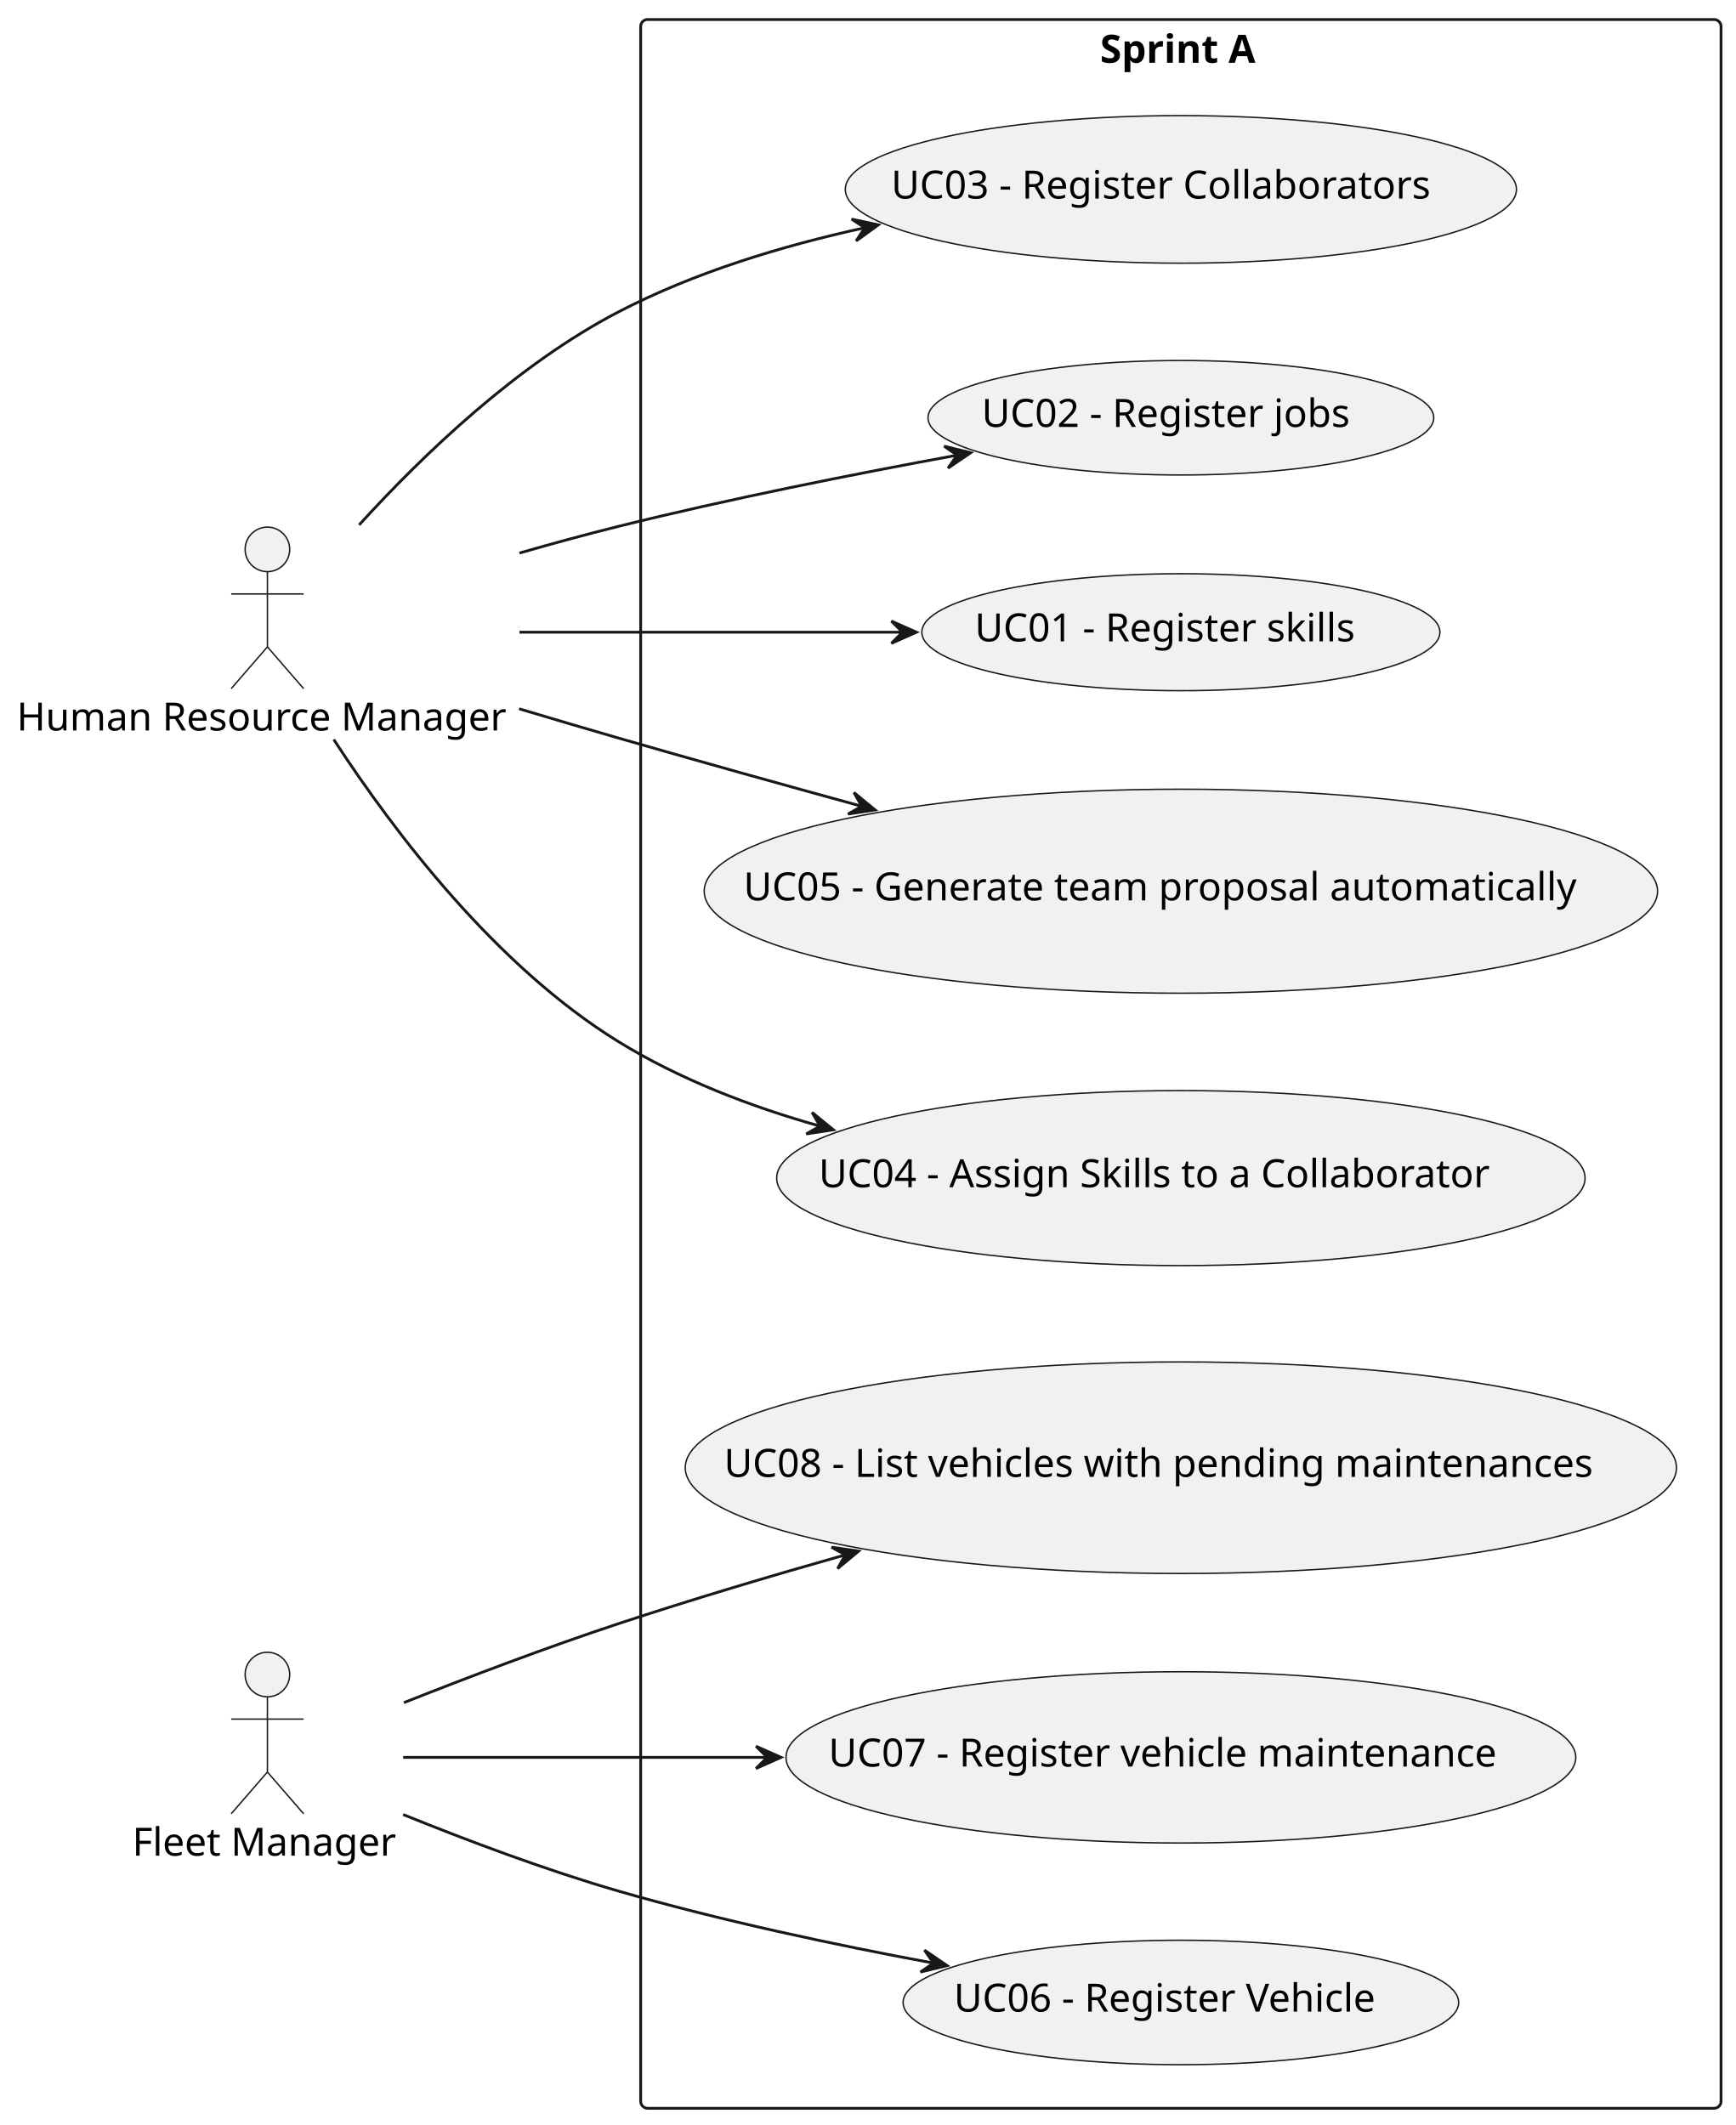
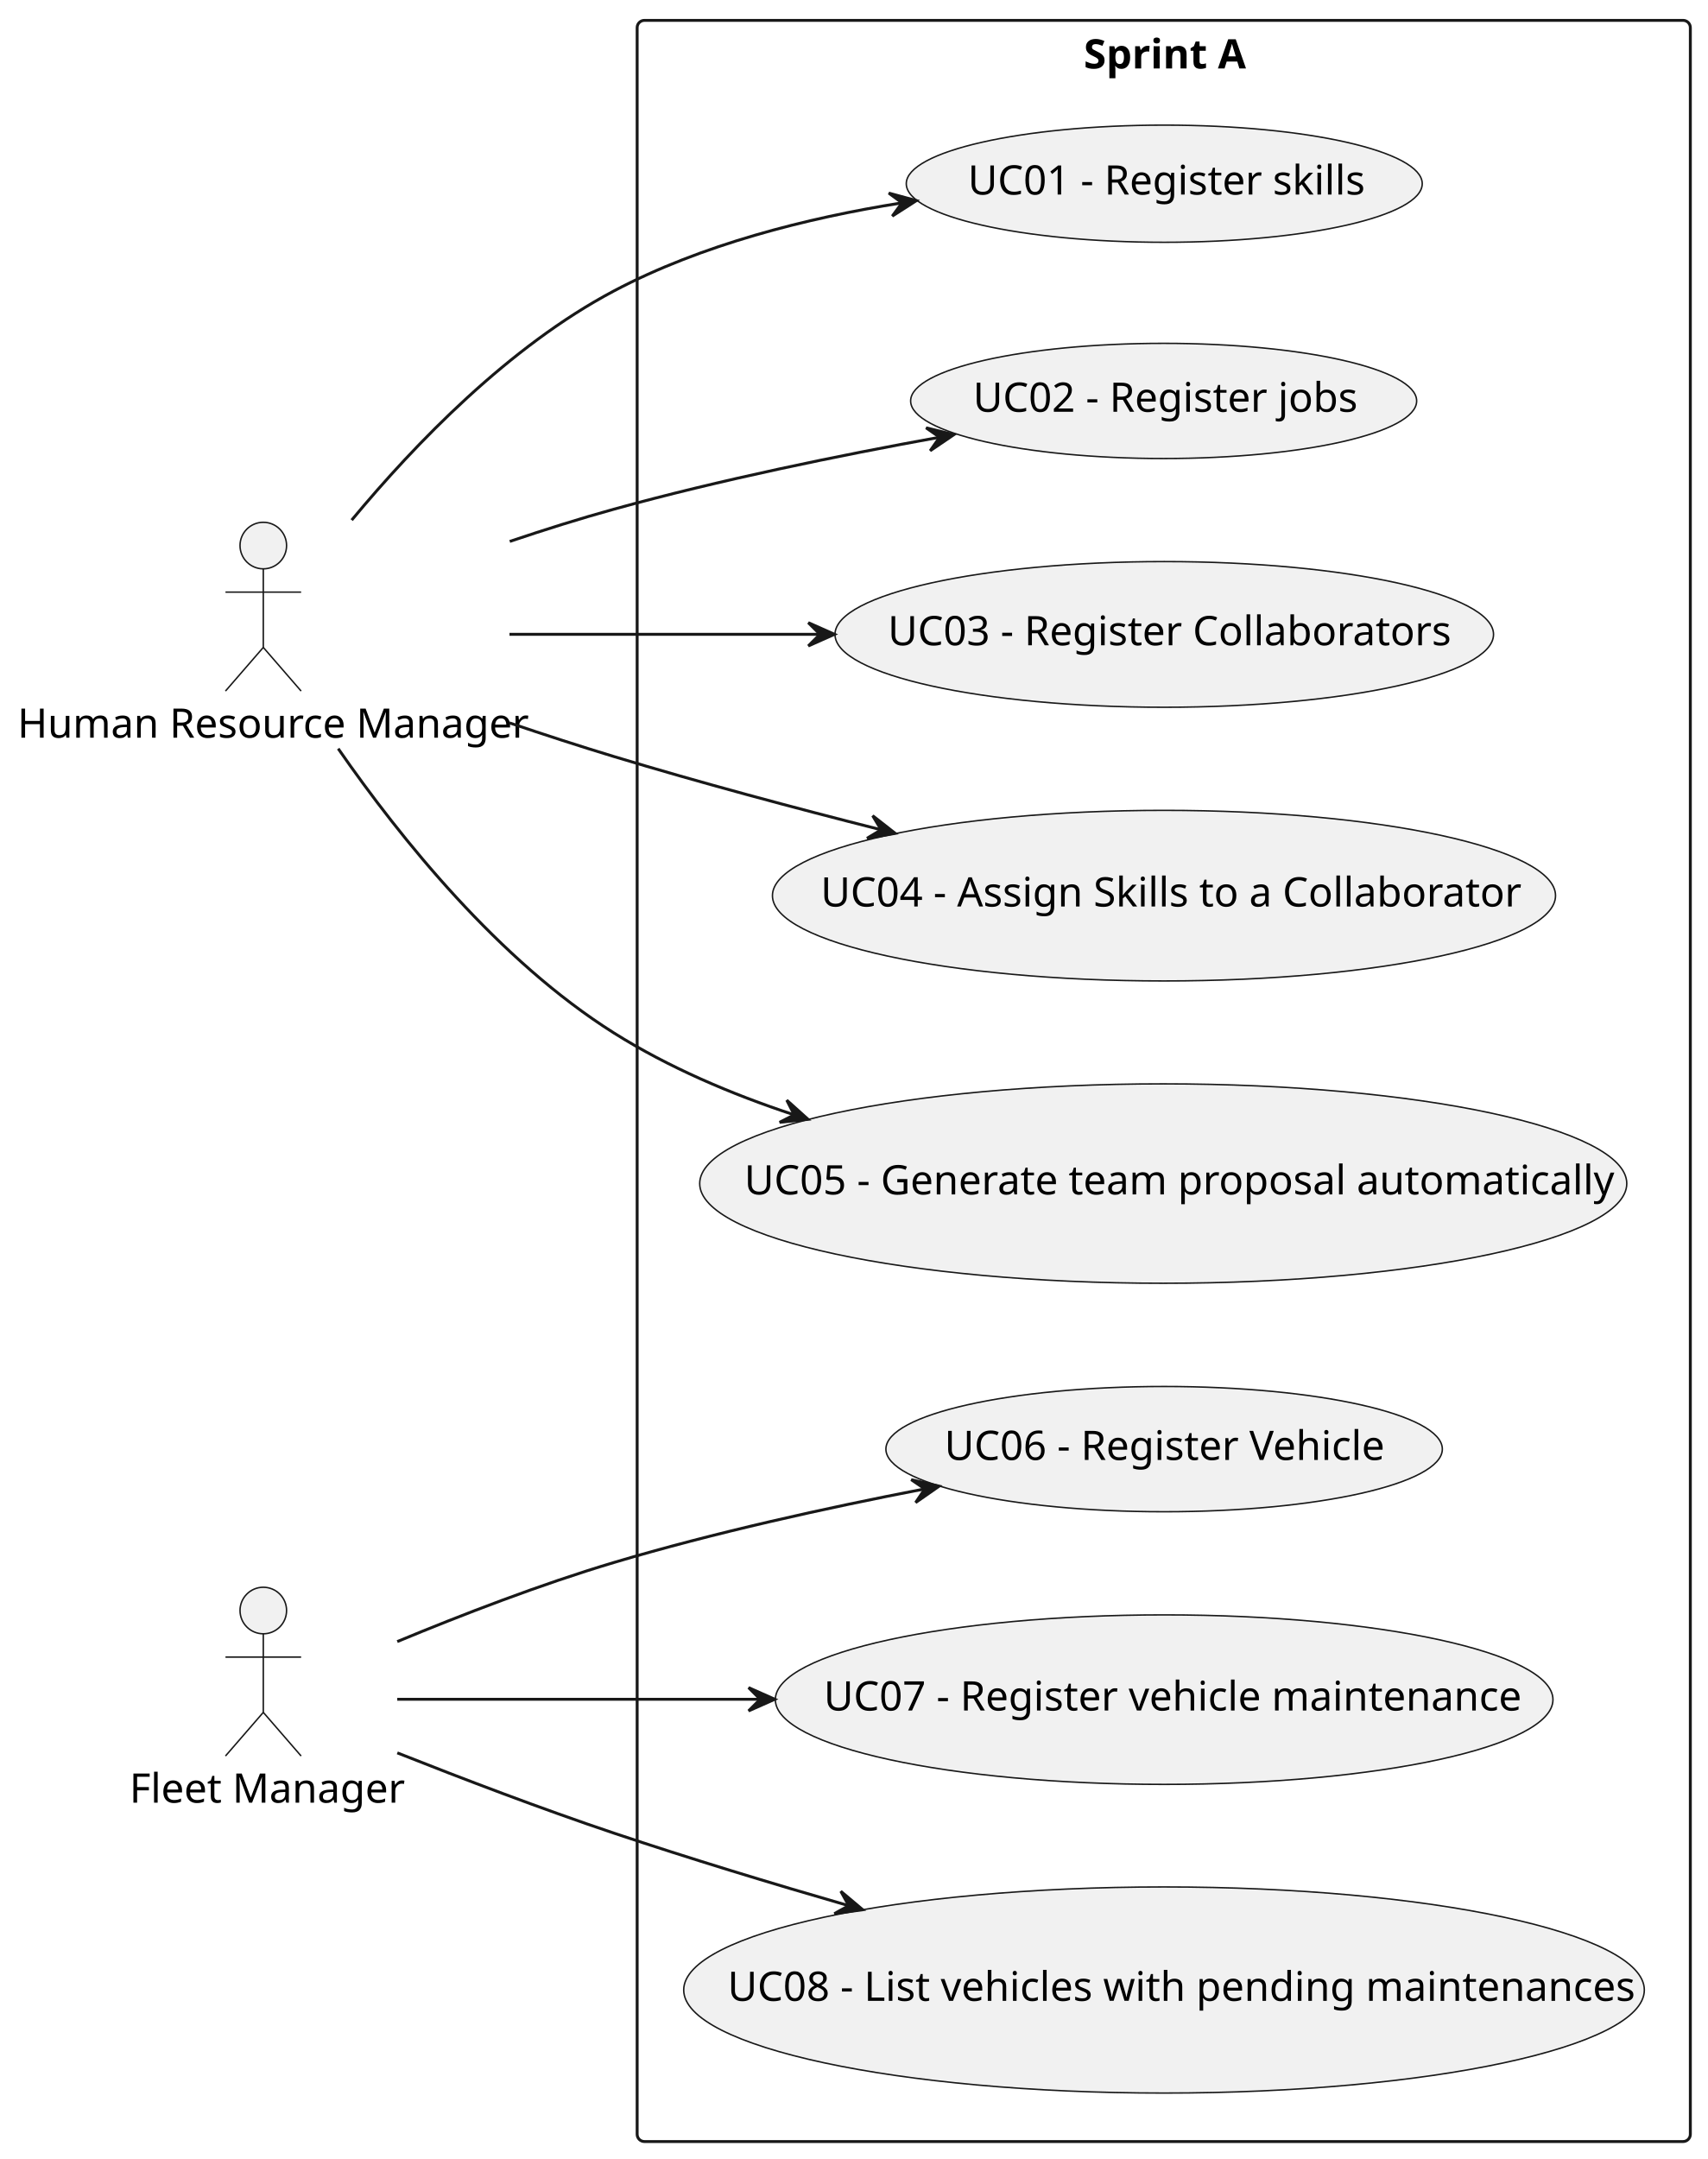
- <svg xmlns="http://www.w3.org/2000/svg" contentStyleType="text/css" height="763px" preserveAspectRatio="none" style="width:623px;height:763px;background:#FFFFFF;" version="1.1" viewBox="0 0 623 763" width="623px" zoomAndPan="magnify">
+ <svg xmlns="http://www.w3.org/2000/svg" contentStyleType="text/css" height="742px" preserveAspectRatio="none" style="width:587px;height:742px;background:#FFFFFF;" version="1.1" viewBox="0 0 587 742" width="587px" zoomAndPan="magnify">
  <defs />
  <g>
    <g id="cluster_Sprint A">
-       <rect fill="none" height="750" rx="2.5" ry="2.5" style="stroke:#181818;stroke-width:1.0;" width="387.85" x="230" y="7" />
-       <text fill="#000000" font-family="sans-serif" font-size="14" font-weight="bold" lengthAdjust="spacing" textLength="58" x="394.925" y="22.535">Sprint A</text>
+       <rect fill="none" height="729" rx="2.5" ry="2.5" style="stroke:#181818;stroke-width:1.0;" width="362" x="219" y="7" />
+       <text fill="#000000" font-family="sans-serif" font-size="14" font-weight="bold" lengthAdjust="spacing" textLength="55" x="372.5" y="23.533">Sprint A</text>
    </g>
    <g id="elem_UC01">
-       <ellipse cx="423.925" cy="226.999" fill="#F1F1F1" rx="92.995" ry="20.999" style="stroke:#181818;stroke-width:0.5;" />
-       <text fill="#000000" font-family="sans-serif" font-size="14" lengthAdjust="spacing" textLength="148" x="349.925" y="230.29">UC01 - Register skills</text>
+       <ellipse cx="400.176" cy="63.135" fill="#F1F1F1" rx="88.676" ry="20.135" style="stroke:#181818;stroke-width:0.5;" />
+       <text fill="#000000" font-family="sans-serif" font-size="14" lengthAdjust="spacing" textLength="135" x="332.676" y="66.864">UC01 - Register skills</text>
    </g>
    <g id="elem_UC02">
-       <ellipse cx="423.93" cy="149.996" fill="#F1F1F1" rx="90.78" ry="20.556" style="stroke:#181818;stroke-width:0.5;" />
-       <text fill="#000000" font-family="sans-serif" font-size="14" lengthAdjust="spacing" textLength="143" x="352.43" y="153.287">UC02 - Register jobs</text>
+       <ellipse cx="399.966" cy="137.793" fill="#F1F1F1" rx="86.966" ry="19.793" style="stroke:#181818;stroke-width:0.5;" />
+       <text fill="#000000" font-family="sans-serif" font-size="14" lengthAdjust="spacing" textLength="131" x="334.466" y="141.522">UC02 - Register jobs</text>
    </g>
    <g id="elem_UC03">
-       <ellipse cx="423.93" cy="68.004" fill="#F1F1F1" rx="120.47" ry="26.494" style="stroke:#181818;stroke-width:0.5;" />
-       <text fill="#000000" font-family="sans-serif" font-size="14" lengthAdjust="spacing" textLength="208" x="319.93" y="71.295">UC03 - Register Collaborators</text>
+       <ellipse cx="400.177" cy="218.036" fill="#F1F1F1" rx="113.177" ry="25.035" style="stroke:#181818;stroke-width:0.5;" />
+       <text fill="#000000" font-family="sans-serif" font-size="14" lengthAdjust="spacing" textLength="190" x="305.177" y="221.764">UC03 - Register Collaborators</text>
    </g>
    <g id="elem_UC04">
-       <ellipse cx="423.93" cy="423.002" fill="#F1F1F1" rx="145.11" ry="31.422" style="stroke:#181818;stroke-width:0.5;" />
-       <text fill="#000000" font-family="sans-serif" font-size="14" lengthAdjust="spacing" textLength="260" x="293.93" y="426.293">UC04 - Assign Skills to a Collaborator</text>
+       <ellipse cx="400.083" cy="307.817" fill="#F1F1F1" rx="134.583" ry="29.317" style="stroke:#181818;stroke-width:0.5;" />
+       <text fill="#000000" font-family="sans-serif" font-size="14" lengthAdjust="spacing" textLength="236" x="282.083" y="311.545">UC04 - Assign Skills to a Collaborator</text>
    </g>
    <g id="elem_UC05">
-       <ellipse cx="423.931" cy="319.996" fill="#F1F1F1" rx="171.131" ry="36.626" style="stroke:#181818;stroke-width:0.5;" />
-       <text fill="#000000" font-family="sans-serif" font-size="14" lengthAdjust="spacing" textLength="314" x="266.931" y="323.287">UC05 - Generate team proposal automatically</text>
+       <ellipse cx="399.827" cy="406.765" fill="#F1F1F1" rx="159.327" ry="34.265" style="stroke:#181818;stroke-width:0.5;" />
+       <text fill="#000000" font-family="sans-serif" font-size="14" lengthAdjust="spacing" textLength="288" x="255.827" y="410.494">UC05 - Generate team proposal automatically</text>
    </g>
    <g id="elem_UC06">
-       <ellipse cx="423.933" cy="719.005" fill="#F1F1F1" rx="99.723" ry="22.345" style="stroke:#181818;stroke-width:0.5;" />
-       <text fill="#000000" font-family="sans-serif" font-size="14" lengthAdjust="spacing" textLength="163" x="342.433" y="722.296">UC06 - Register Vehicle</text>
+       <ellipse cx="400.13" cy="498.026" fill="#F1F1F1" rx="95.63" ry="21.526" style="stroke:#181818;stroke-width:0.5;" />
+       <text fill="#000000" font-family="sans-serif" font-size="14" lengthAdjust="spacing" textLength="151" x="324.63" y="501.755">UC06 - Register Vehicle</text>
    </g>
    <g id="elem_UC07">
-       <ellipse cx="423.934" cy="631.003" fill="#F1F1F1" rx="141.764" ry="30.753" style="stroke:#181818;stroke-width:0.5;" />
-       <text fill="#000000" font-family="sans-serif" font-size="14" lengthAdjust="spacing" textLength="253" x="297.434" y="634.294">UC07 - Register vehicle maintenance</text>
+       <ellipse cx="400.141" cy="584.128" fill="#F1F1F1" rx="133.641" ry="29.128" style="stroke:#181818;stroke-width:0.5;" />
+       <text fill="#000000" font-family="sans-serif" font-size="14" lengthAdjust="spacing" textLength="234" x="283.141" y="587.857">UC07 - Register vehicle maintenance</text>
    </g>
    <g id="elem_UC08">
-       <ellipse cx="423.926" cy="526.995" fill="#F1F1F1" rx="177.926" ry="37.985" style="stroke:#181818;stroke-width:0.5;" />
-       <text fill="#000000" font-family="sans-serif" font-size="14" lengthAdjust="spacing" textLength="328" x="259.926" y="530.286">UC08 - List vehicles with pending maintenances</text>
+       <ellipse cx="400.093" cy="683.919" fill="#F1F1F1" rx="165.093" ry="35.419" style="stroke:#181818;stroke-width:0.5;" />
+       <text fill="#000000" font-family="sans-serif" font-size="14" lengthAdjust="spacing" textLength="300" x="250.093" y="687.647">UC08 - List vehicles with pending maintenances</text>
    </g>
    <g id="elem_HR">
-       <ellipse cx="96" cy="197.26" fill="#F1F1F1" rx="8" ry="8" style="stroke:#181818;stroke-width:0.5;" />
-       <path d="M96,205.26 L96,232.26 M83,213.26 L109,213.26 M96,232.26 L83,247.26 M96,232.26 L109,247.26 " fill="none" style="stroke:#181818;stroke-width:0.5;" />
-       <text fill="#000000" font-family="sans-serif" font-size="14" lengthAdjust="spacing" textLength="180" x="6" y="262.295">Human Resource Manager</text>
+       <ellipse cx="90.5" cy="187.5" fill="#F1F1F1" rx="8" ry="8" style="stroke:#181818;stroke-width:0.5;" />
+       <path d="M90.5,195.5 L90.5,222.5 M77.5,203.5 L103.5,203.5 M90.5,222.5 L77.5,237.5 M90.5,222.5 L103.5,237.5 " fill="none" style="stroke:#181818;stroke-width:0.5;" />
+       <text fill="#000000" font-family="sans-serif" font-size="14" lengthAdjust="spacing" textLength="169" x="6" y="253.533">Human Resource Manager</text>
    </g>
    <g id="elem_FM">
-       <ellipse cx="96" cy="601.26" fill="#F1F1F1" rx="8" ry="8" style="stroke:#181818;stroke-width:0.5;" />
-       <path d="M96,609.26 L96,636.26 M83,617.26 L109,617.26 M96,636.26 L83,651.26 M96,636.26 L109,651.26 " fill="none" style="stroke:#181818;stroke-width:0.5;" />
-       <text fill="#000000" font-family="sans-serif" font-size="14" lengthAdjust="spacing" textLength="97" x="47.5" y="666.295">Fleet Manager</text>
+       <ellipse cx="90.5" cy="553.5" fill="#F1F1F1" rx="8" ry="8" style="stroke:#181818;stroke-width:0.5;" />
+       <path d="M90.5,561.5 L90.5,588.5 M77.5,569.5 L103.5,569.5 M90.5,588.5 L77.5,603.5 M90.5,588.5 L103.5,603.5 " fill="none" style="stroke:#181818;stroke-width:0.5;" />
+       <text fill="#000000" font-family="sans-serif" font-size="14" lengthAdjust="spacing" textLength="92" x="44.5" y="619.533">Fleet Manager</text>
    </g>
    <g id="link_HR_UC01">
-       <path d="M186.49,227 C229.15,227 280.31,227 324.1,227 " fill="none" id="HR-to-UC01" style="stroke:#181818;stroke-width:1.0;" />
-       <polygon fill="#181818" points="329,227,320,223,324,227,320,231,329,227" style="stroke:#181818;stroke-width:1.0;" />
+       <path d="M120.88,178.75 C142.8,152.35 175.05,119.02 211,100 C241.14,84.05 277.29,74.94 309.8,69.75 " fill="none" id="HR-to-UC01" style="stroke:#181818;stroke-width:1.0;" />
+       <polygon fill="#181818" points="314.99,68.95,305.488,66.359,310.048,69.707,306.699,74.267,314.99,68.95" style="stroke:#181818;stroke-width:1.0;" />
    </g>
    <g id="link_HR_UC02">
-       <path d="M186.48,198.58 C198.37,195.16 210.44,191.87 222,189 C261.77,179.12 306.49,170.23 343.62,163.44 " fill="none" id="HR-to-UC02" style="stroke:#181818;stroke-width:1.0;" />
-       <polygon fill="#181818" points="348.5,162.55,338.934,160.205,343.579,163.434,340.349,168.079,348.5,162.55" style="stroke:#181818;stroke-width:1.0;" />
+       <path d="M175.21,186.08 C187.13,182.06 199.31,178.23 211,175 C247.36,164.94 288.41,156.53 322.85,150.29 " fill="none" id="HR-to-UC02" style="stroke:#181818;stroke-width:1.0;" />
+       <polygon fill="#181818" points="327.88,149.38,318.314,147.035,322.959,150.264,319.729,154.909,327.88,149.38" style="stroke:#181818;stroke-width:1.0;" />
    </g>
    <g id="link_HR_UC03">
-       <path d="M128.93,188.47 C152.15,162.96 185.77,130.85 222,112 C249.14,97.88 280.61,88.29 310.48,81.77 " fill="none" id="HR-to-UC03" style="stroke:#181818;stroke-width:1.0;" />
-       <polygon fill="#181818" points="315.34,80.74,305.71,78.674,310.447,81.767,307.354,86.504,315.34,80.74" style="stroke:#181818;stroke-width:1.0;" />
+       <path d="M175.12,218 C207.92,218 246.14,218 281.62,218 " fill="none" id="HR-to-UC03" style="stroke:#181818;stroke-width:1.0;" />
+       <polygon fill="#181818" points="286.83,218,277.83,214,281.83,218,277.83,222,286.83,218" style="stroke:#181818;stroke-width:1.0;" />
    </g>
    <g id="link_HR_UC04">
-       <path d="M119.81,265.52 C141.77,299.22 178.09,346.92 222,374 C243.93,387.52 269.34,397.32 294.58,404.41 " fill="none" id="HR-to-UC04" style="stroke:#181818;stroke-width:1.0;" />
-       <polygon fill="#181818" points="299.18,405.66,291.551,399.431,294.356,404.343,289.444,407.149,299.18,405.66" style="stroke:#181818;stroke-width:1.0;" />
+       <path d="M175.09,248.43 C187.09,252.49 199.32,256.46 211,260 C240.56,268.95 273.07,277.65 302.61,285.12 " fill="none" id="HR-to-UC04" style="stroke:#181818;stroke-width:1.0;" />
+       <polygon fill="#181818" points="307.71,286.41,299.953,280.341,302.86,285.194,298.007,288.101,307.71,286.41" style="stroke:#181818;stroke-width:1.0;" />
    </g>
    <g id="link_HR_UC05">
-       <path d="M186.36,254.5 C198.33,258.08 210.45,261.66 222,265 C250.3,273.17 280.94,281.71 309.55,289.56 " fill="none" id="HR-to-UC05" style="stroke:#181818;stroke-width:1.0;" />
-       <polygon fill="#181818" points="314.17,290.82,306.558,284.57,309.35,289.49,304.43,292.282,314.17,290.82" style="stroke:#181818;stroke-width:1.0;" />
+       <path d="M116.25,257.29 C137.7,288.22 171.47,330.12 211,355 C229.79,366.82 251.28,376 272.85,383.11 " fill="none" id="HR-to-UC05" style="stroke:#181818;stroke-width:1.0;" />
+       <polygon fill="#181818" points="277.75,384.69,270.423,378.109,272.994,383.147,267.955,385.718,277.75,384.69" style="stroke:#181818;stroke-width:1.0;" />
    </g>
    <g id="link_FM_UC06">
-       <path d="M144.73,651.52 C167.76,660.86 195.98,671.47 222,679 C258.66,689.6 299.88,698.35 335.41,704.92 " fill="none" id="FM-to-UC06" style="stroke:#181818;stroke-width:1.0;" />
-       <polygon fill="#181818" points="340.02,705.77,331.888,700.214,335.102,704.869,330.447,708.083,340.02,705.77" style="stroke:#181818;stroke-width:1.0;" />
+       <path d="M136.54,564.18 C158.66,555 185.9,544.48 211,537 C245.42,526.74 284.16,518.21 317.5,511.77 " fill="none" id="FM-to-UC06" style="stroke:#181818;stroke-width:1.0;" />
+       <polygon fill="#181818" points="322.8,510.76,313.206,508.533,317.89,511.705,314.718,516.389,322.8,510.76" style="stroke:#181818;stroke-width:1.0;" />
    </g>
    <g id="link_FM_UC07">
-       <path d="M144.74,631 C179.43,631 228.38,631 275.57,631 " fill="none" id="FM-to-UC07" style="stroke:#181818;stroke-width:1.0;" />
-       <polygon fill="#181818" points="280.4,631,271.4,627,275.4,631,271.4,635,280.4,631" style="stroke:#181818;stroke-width:1.0;" />
+       <path d="M136.54,584 C169.55,584 216.25,584 261.12,584 " fill="none" id="FM-to-UC07" style="stroke:#181818;stroke-width:1.0;" />
+       <polygon fill="#181818" points="266.3,584,257.3,580,261.3,584,257.3,588,266.3,584" style="stroke:#181818;stroke-width:1.0;" />
    </g>
    <g id="link_FM_UC08">
-       <path d="M144.99,611.35 C168.09,602.2 196.29,591.5 222,583 C248.21,574.34 276.63,565.87 303.62,558.24 " fill="none" id="FM-to-UC08" style="stroke:#181818;stroke-width:1.0;" />
-       <polygon fill="#181818" points="308.26,556.94,298.512,555.532,303.448,558.297,300.683,563.232,308.26,556.94" style="stroke:#181818;stroke-width:1.0;" />
+       <path d="M136.56,602.42 C158.8,611.23 186.13,621.66 211,630 C236.91,638.69 265.12,647.26 291.61,654.91 " fill="none" id="FM-to-UC08" style="stroke:#181818;stroke-width:1.0;" />
+       <polygon fill="#181818" points="296.54,656.33,289.003,649.991,291.736,654.943,286.784,657.677,296.54,656.33" style="stroke:#181818;stroke-width:1.0;" />
    </g>
  </g>
</svg>
